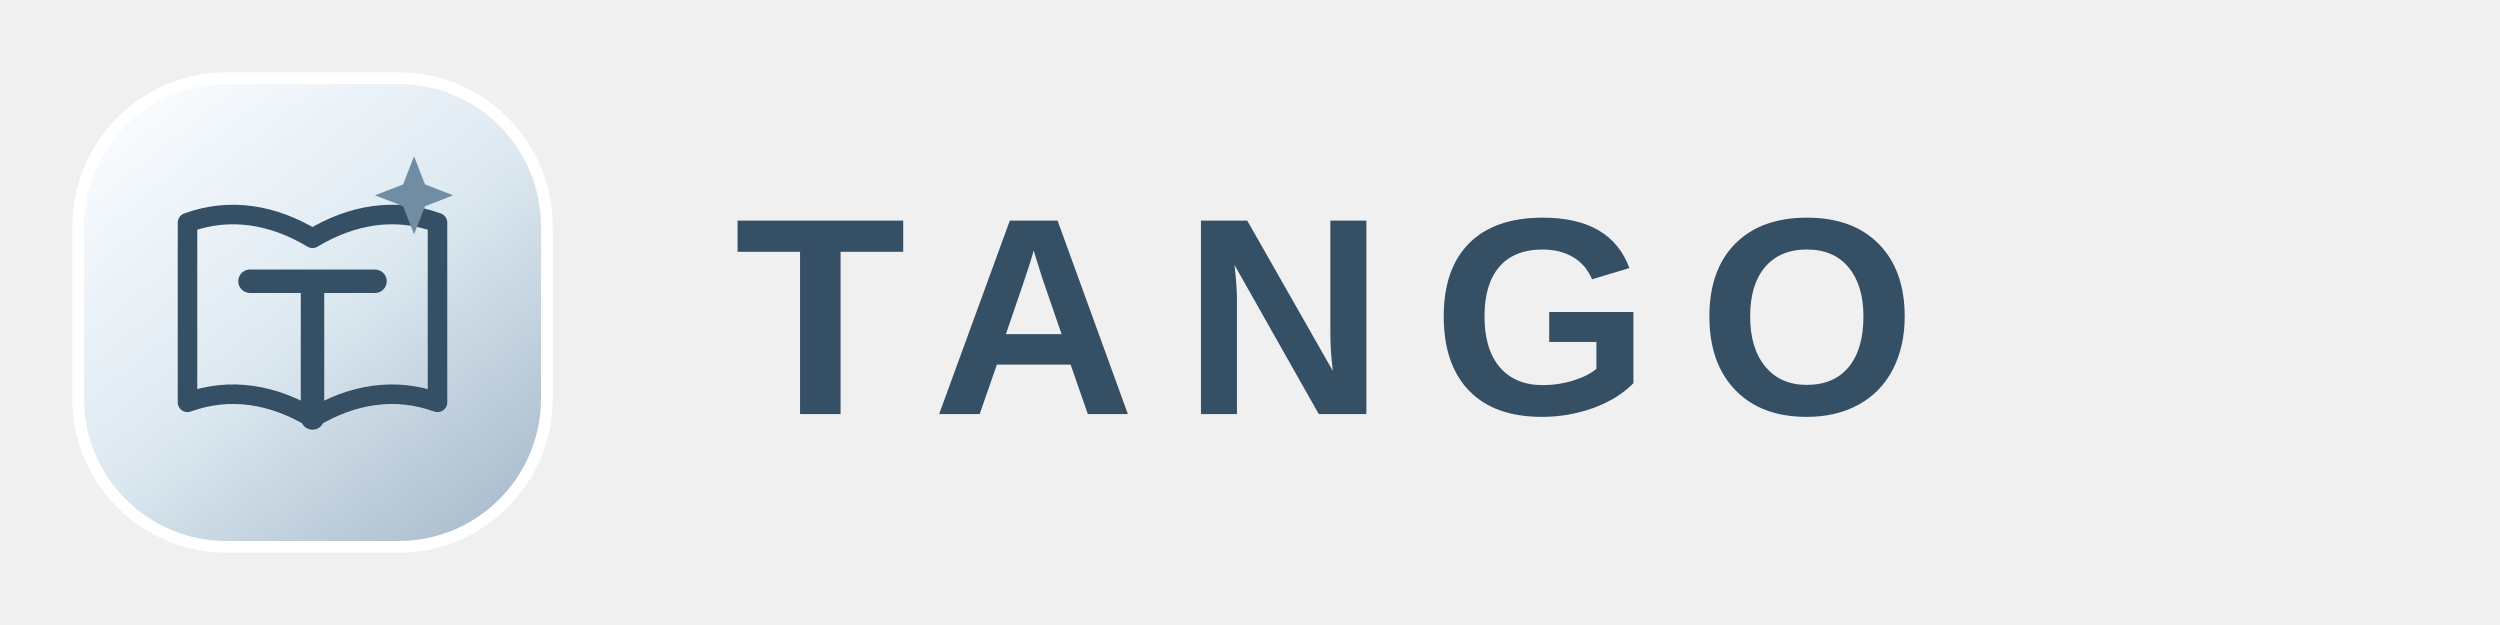
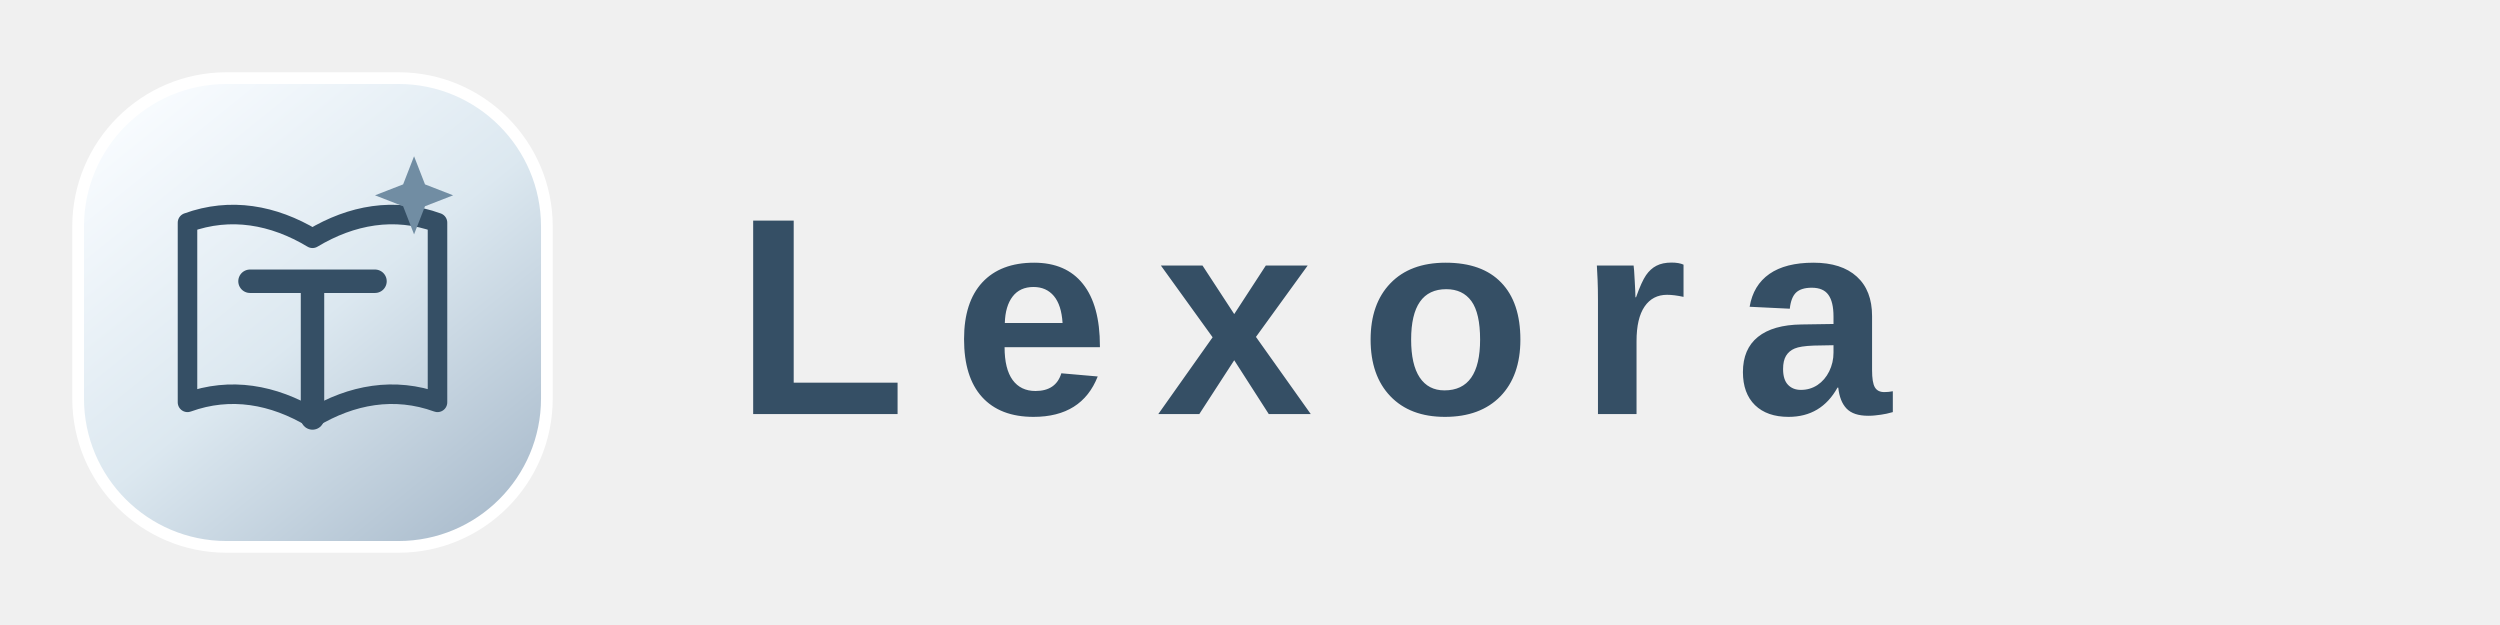
<svg xmlns="http://www.w3.org/2000/svg" viewBox="0 0 320 80">
  <svg x="8" y="8" width="64" height="64" viewBox="0 0 64 64" fill="none">
    <defs>
      <linearGradient id="glass" x1="9" y1="5" x2="55" y2="62" gradientUnits="userSpaceOnUse">
        <stop stop-color="#f9fcff" />
        <stop offset=".5" stop-color="#dce8f0" />
        <stop offset="1" stop-color="#a8bacb" />
      </linearGradient>
    </defs>
    <rect x="2" y="2" width="60" height="60" rx="19" fill="url(#glass)" stroke="#fff" stroke-width="1.5" />
    <path d="M16 20.5c5.5-2 11-1 16 2 5-3 10.5-4 16-2v23c-5.5-2-11-1-16 2-5-3-10.5-4-16-2v-23Z" stroke="#354f65" stroke-width="2.5" stroke-linejoin="round" />
    <path d="M24 28h16M32 28v17.5" stroke="#354f65" stroke-width="3" stroke-linecap="round" />
    <path d="m45 12 1.4 3.6L50 17l-3.6 1.4L45 22l-1.4-3.6L40 17l3.6-1.4L45 12Z" fill="#718da3" />
  </svg>
-   <text x="94" y="53" font-family="Arial, sans-serif" font-size="36" font-weight="600" letter-spacing="6" fill="#354f65">TANGO</text>
+   <text x="94" y="53" font-family="Arial, sans-serif" font-size="36" font-weight="600" letter-spacing="6" fill="#354f65">Lexora</text>
</svg>
